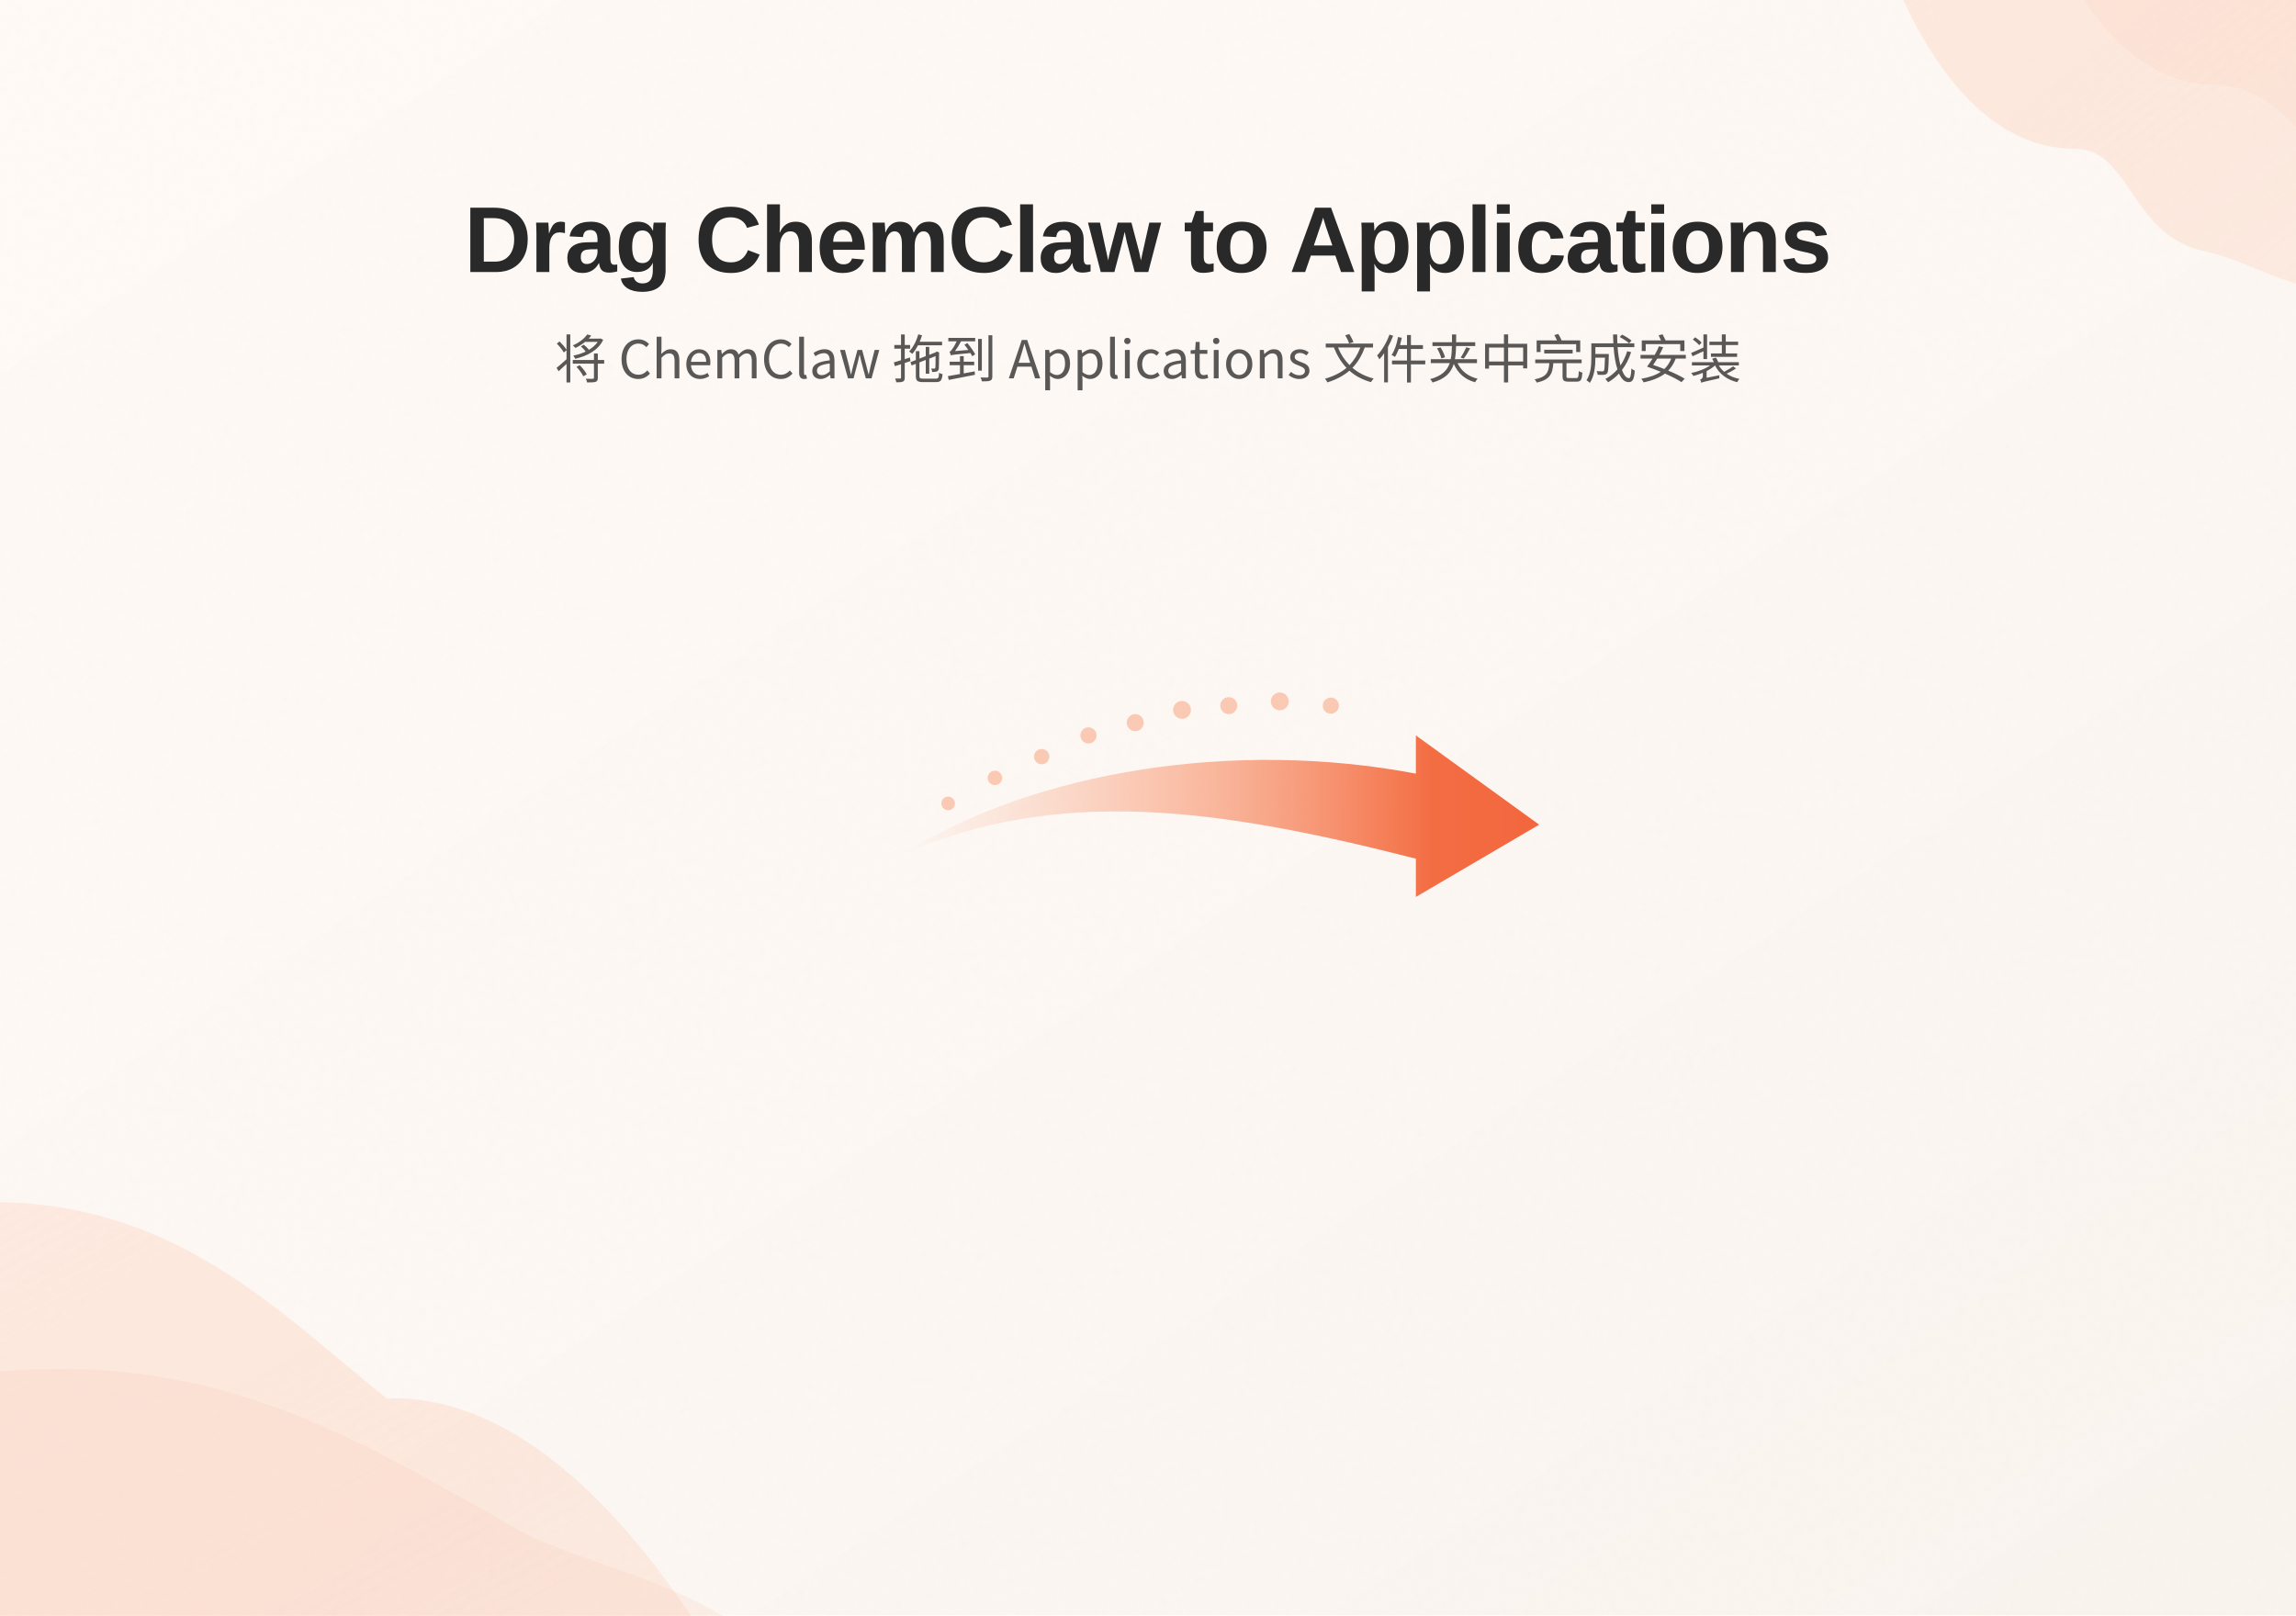
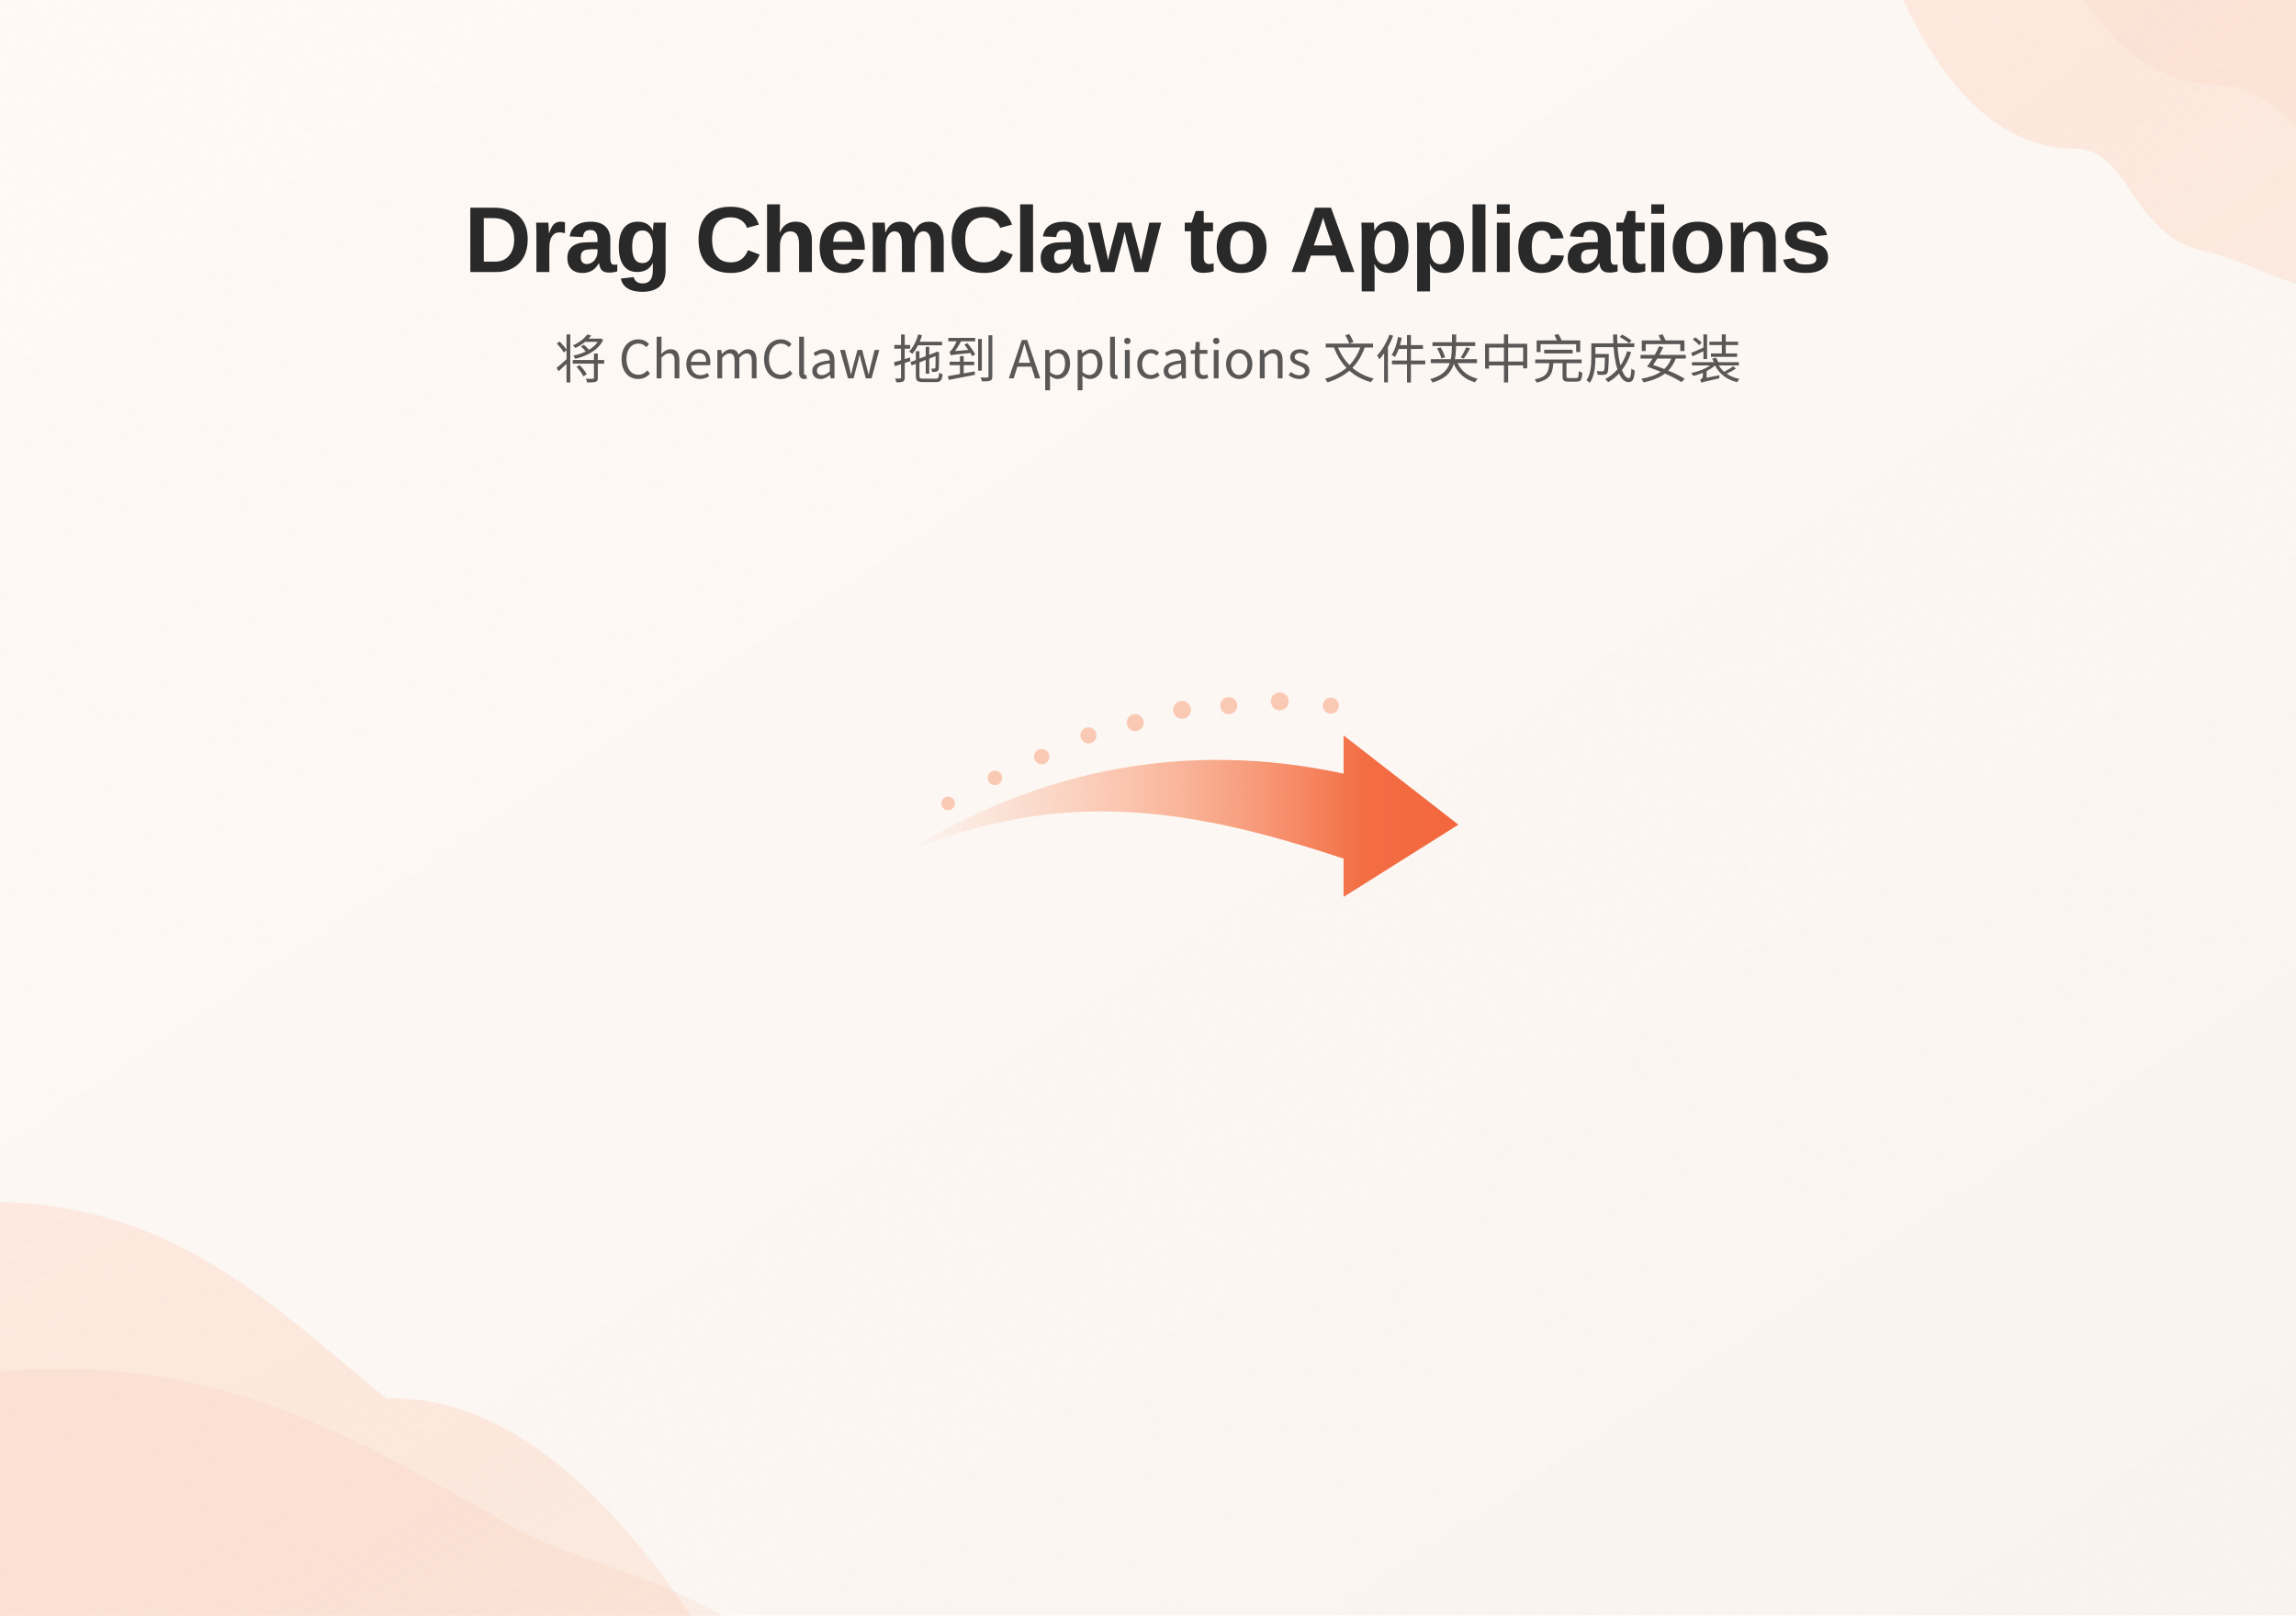
<svg xmlns="http://www.w3.org/2000/svg" width="540" height="380" viewBox="0 0 540 380">
  <defs>
    <linearGradient id="paper" x1="0" y1="0" x2="0.95" y2="1">
      <stop offset="0" stop-color="#fffaf6" />
      <stop offset="0.50" stop-color="#fdf8f4" />
      <stop offset="1" stop-color="#faf4ef" />
    </linearGradient>
    <linearGradient id="swoosh" x1="0" y1="0" x2="1" y2="0">
      <stop offset="0" stop-color="#f7ad8c" stop-opacity="0" />
      <stop offset="0.44" stop-color="#f9a07d" stop-opacity="0.65" />
      <stop offset="0.83" stop-color="#f36d43" />
      <stop offset="1" stop-color="#f3663e" />
    </linearGradient>
    <linearGradient id="peach" x1="0" y1="0" x2="1" y2="1">
      <stop offset="0" stop-color="#ffd7c5" stop-opacity="0.42" />
      <stop offset="1" stop-color="#f9ad87" stop-opacity="0.16" />
    </linearGradient>
    <filter id="grain" x="0" y="0" width="100%" height="100%">
      <feTurbulence type="fractalNoise" baseFrequency="0.55" numOctaves="3" seed="11" stitchTiles="stitch" result="noise" />
      <feColorMatrix in="noise" type="saturate" values="0" />
    </filter>
  </defs>
  <rect width="540" height="380" fill="url(#paper)" />
  <rect width="540" height="380" filter="url(#grain)" opacity="0.026" />
  <path d="M 440 -20 C 450 12 466 35 488 35 C 501 35 501 55 518 59 C 532 62 539 70 560 69 L 560 -25 Z" fill="url(#peach)" />
  <path d="M 485 -8 C 496 11 507 20 522 20 C 537 21 546 37 553 50 L 560 -12 Z" fill="#f5b99f" opacity="0.12" />
  <path d="M -25 285 C 34 274 62 306 91 329 C 119 328 145 352 167 387 L -25 387 Z" fill="url(#peach)" />
  <path d="M -22 326 C 44 312 82 338 117 357 C 135 369 159 369 184 390 L -22 390 Z" fill="#f5c1aa" opacity="0.18" />
  <text x="270" y="64" text-anchor="middle" fill="#292929" font-family="-apple-system, BlinkMacSystemFont, 'SF Pro Display', 'Helvetica Neue', Arial, sans-serif" font-size="22" font-weight="700" letter-spacing="-0.4">Drag ChemClaw to Applications</text>
  <text x="270" y="89" text-anchor="middle" fill="#5a5757" font-family="-apple-system, BlinkMacSystemFont, 'PingFang SC', 'Noto Sans CJK SC', 'Microsoft YaHei', sans-serif" font-size="12.3" font-weight="400">将 ChemClaw 拖到 Applications 文件夹中完成安装</text>
  <g fill="#f9b497" opacity="0.68">
    <circle cx="223" cy="189" r="1.6" />
    <circle cx="234" cy="183" r="1.7" />
    <circle cx="245" cy="178" r="1.8" />
    <circle cx="256" cy="173" r="1.9" />
    <circle cx="267" cy="170" r="2.0" />
    <circle cx="278" cy="167" r="2.1" />
    <circle cx="289" cy="166" r="2.0" />
    <circle cx="301" cy="165" r="2.1" />
    <circle cx="313" cy="166" r="1.9" />
  </g>
-   <path d="M 212 201 C 244 181 291 174 333 182 L 333 173 L 362 194 L 333 211 L 333 202 C 286 190 249 185 212 201 Z" fill="url(#swoosh)" />
+   <path d="M 212 201 C 244 181 279 174 316 182 L 316 173 L 343 194 L 316 211 L 316 202 C 280 190 249 185 212 201 Z" fill="url(#swoosh)" />
</svg>
